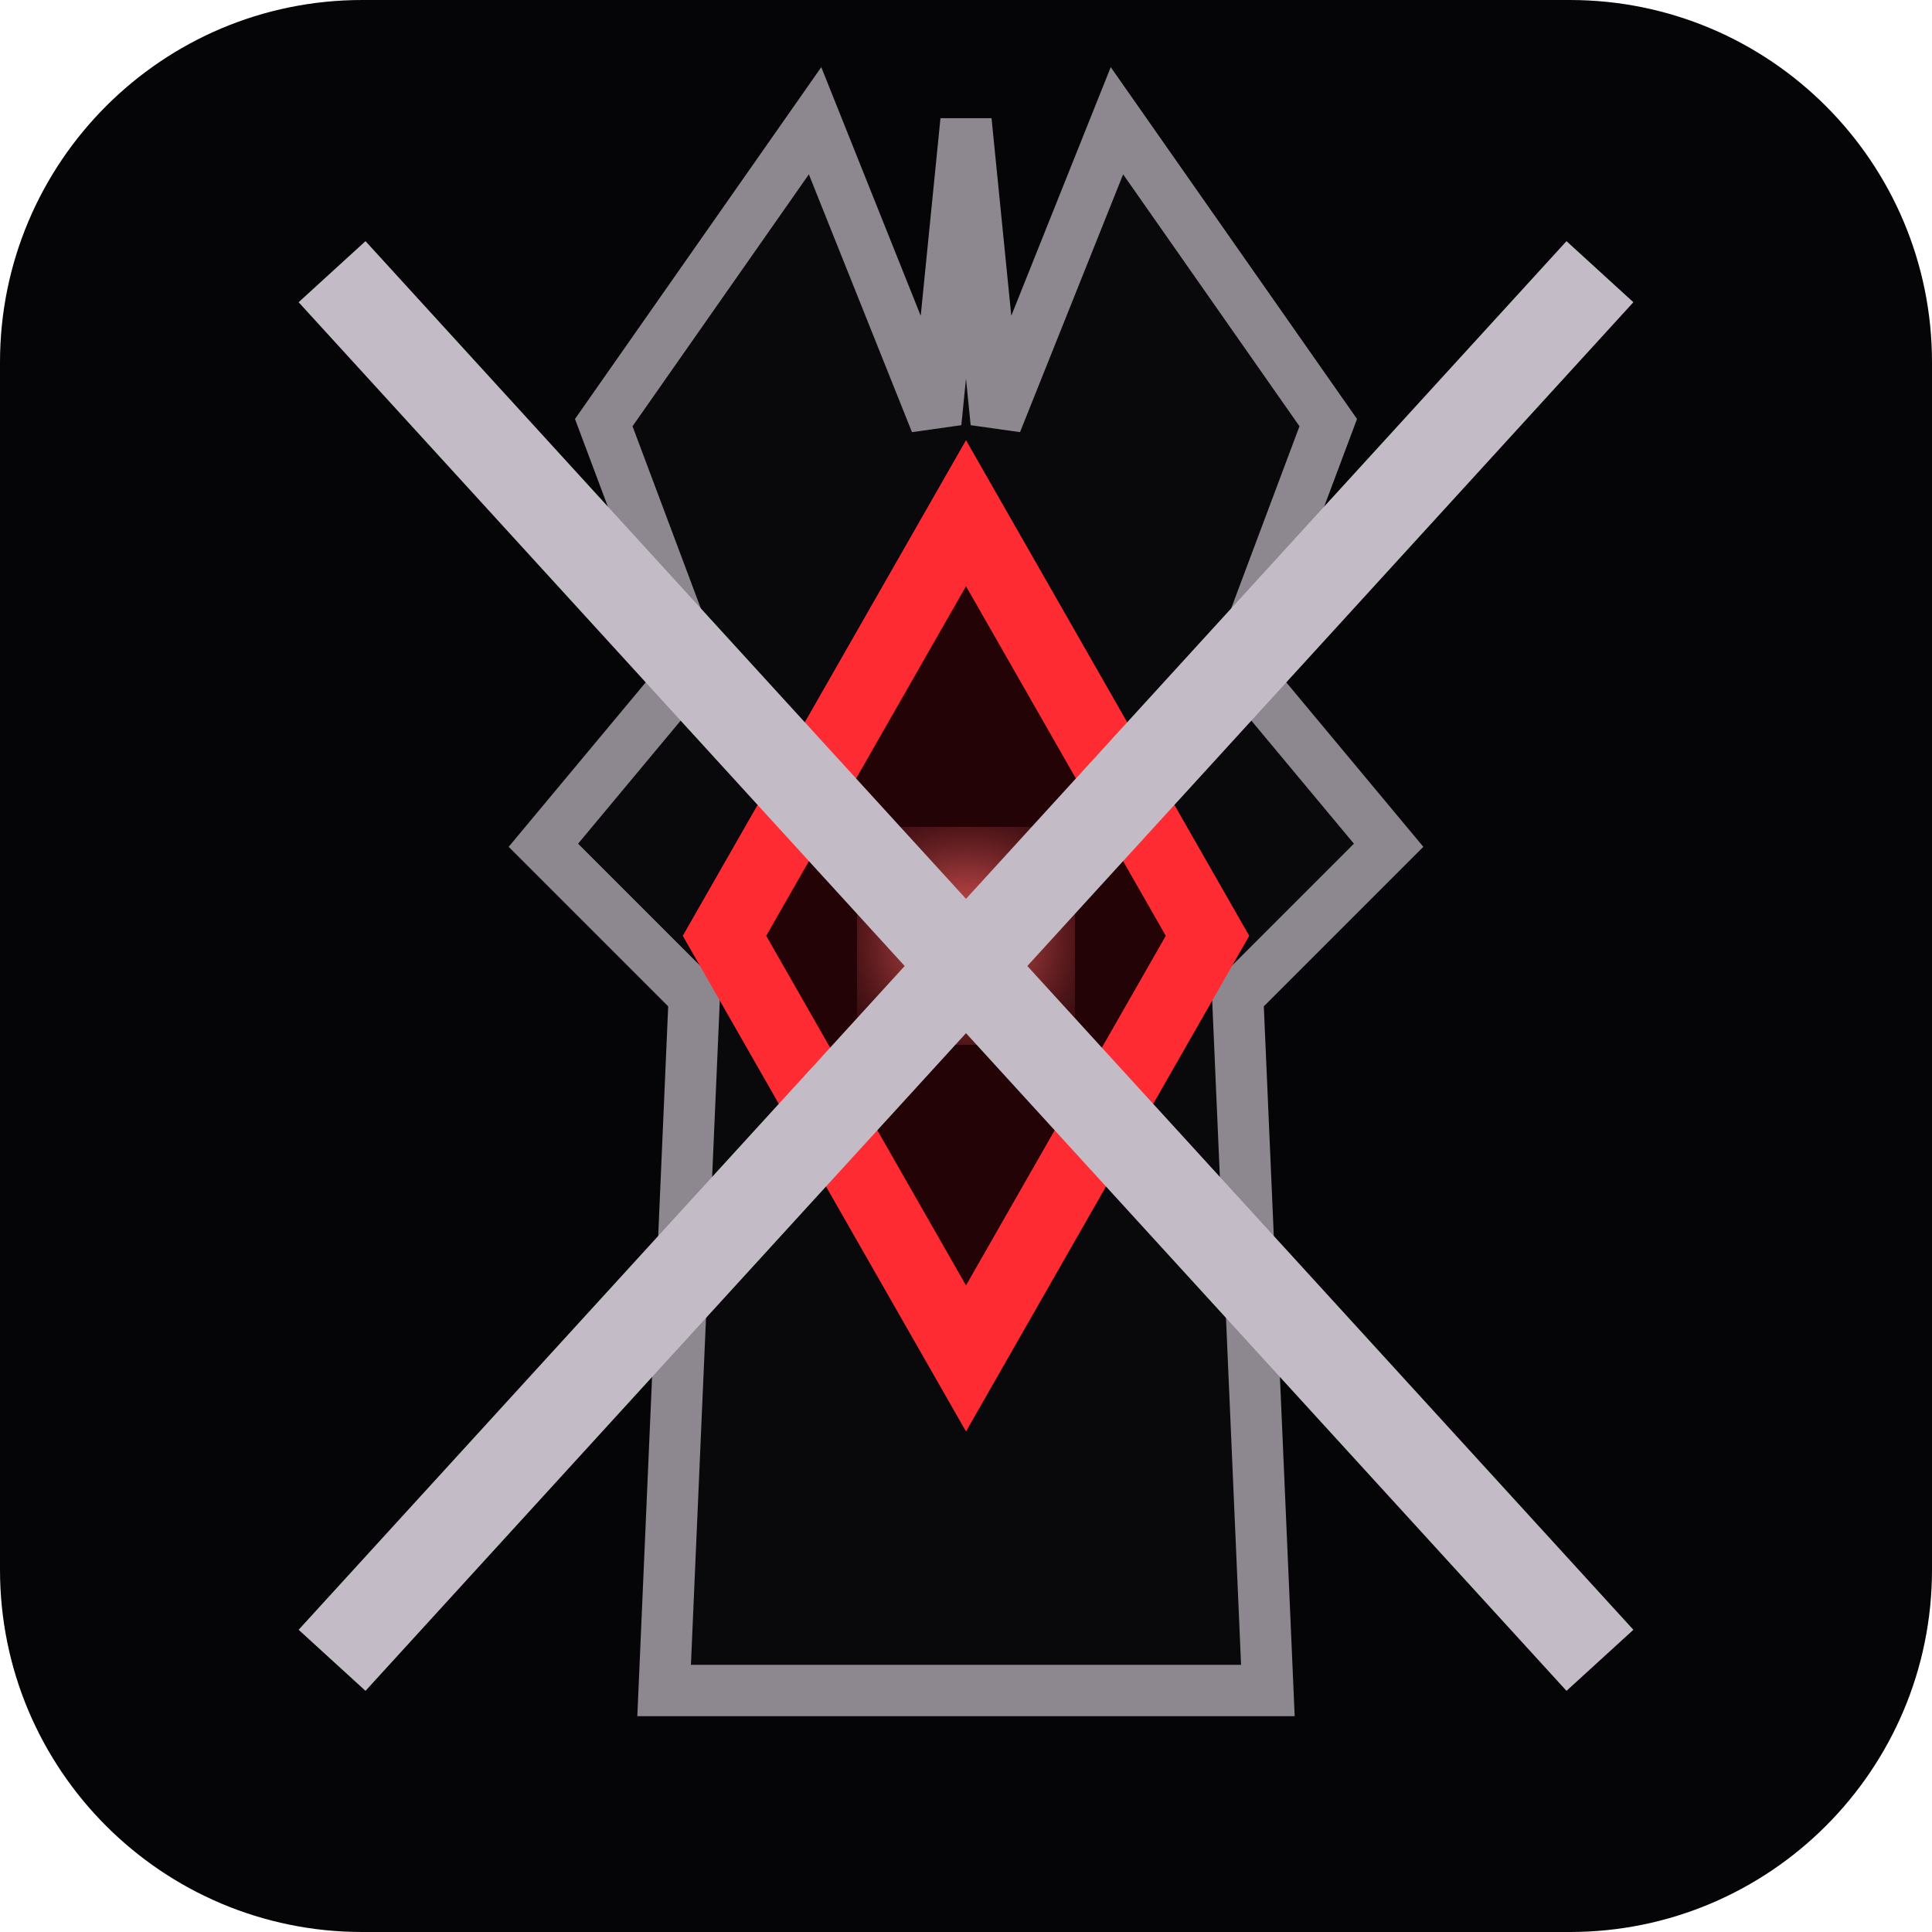
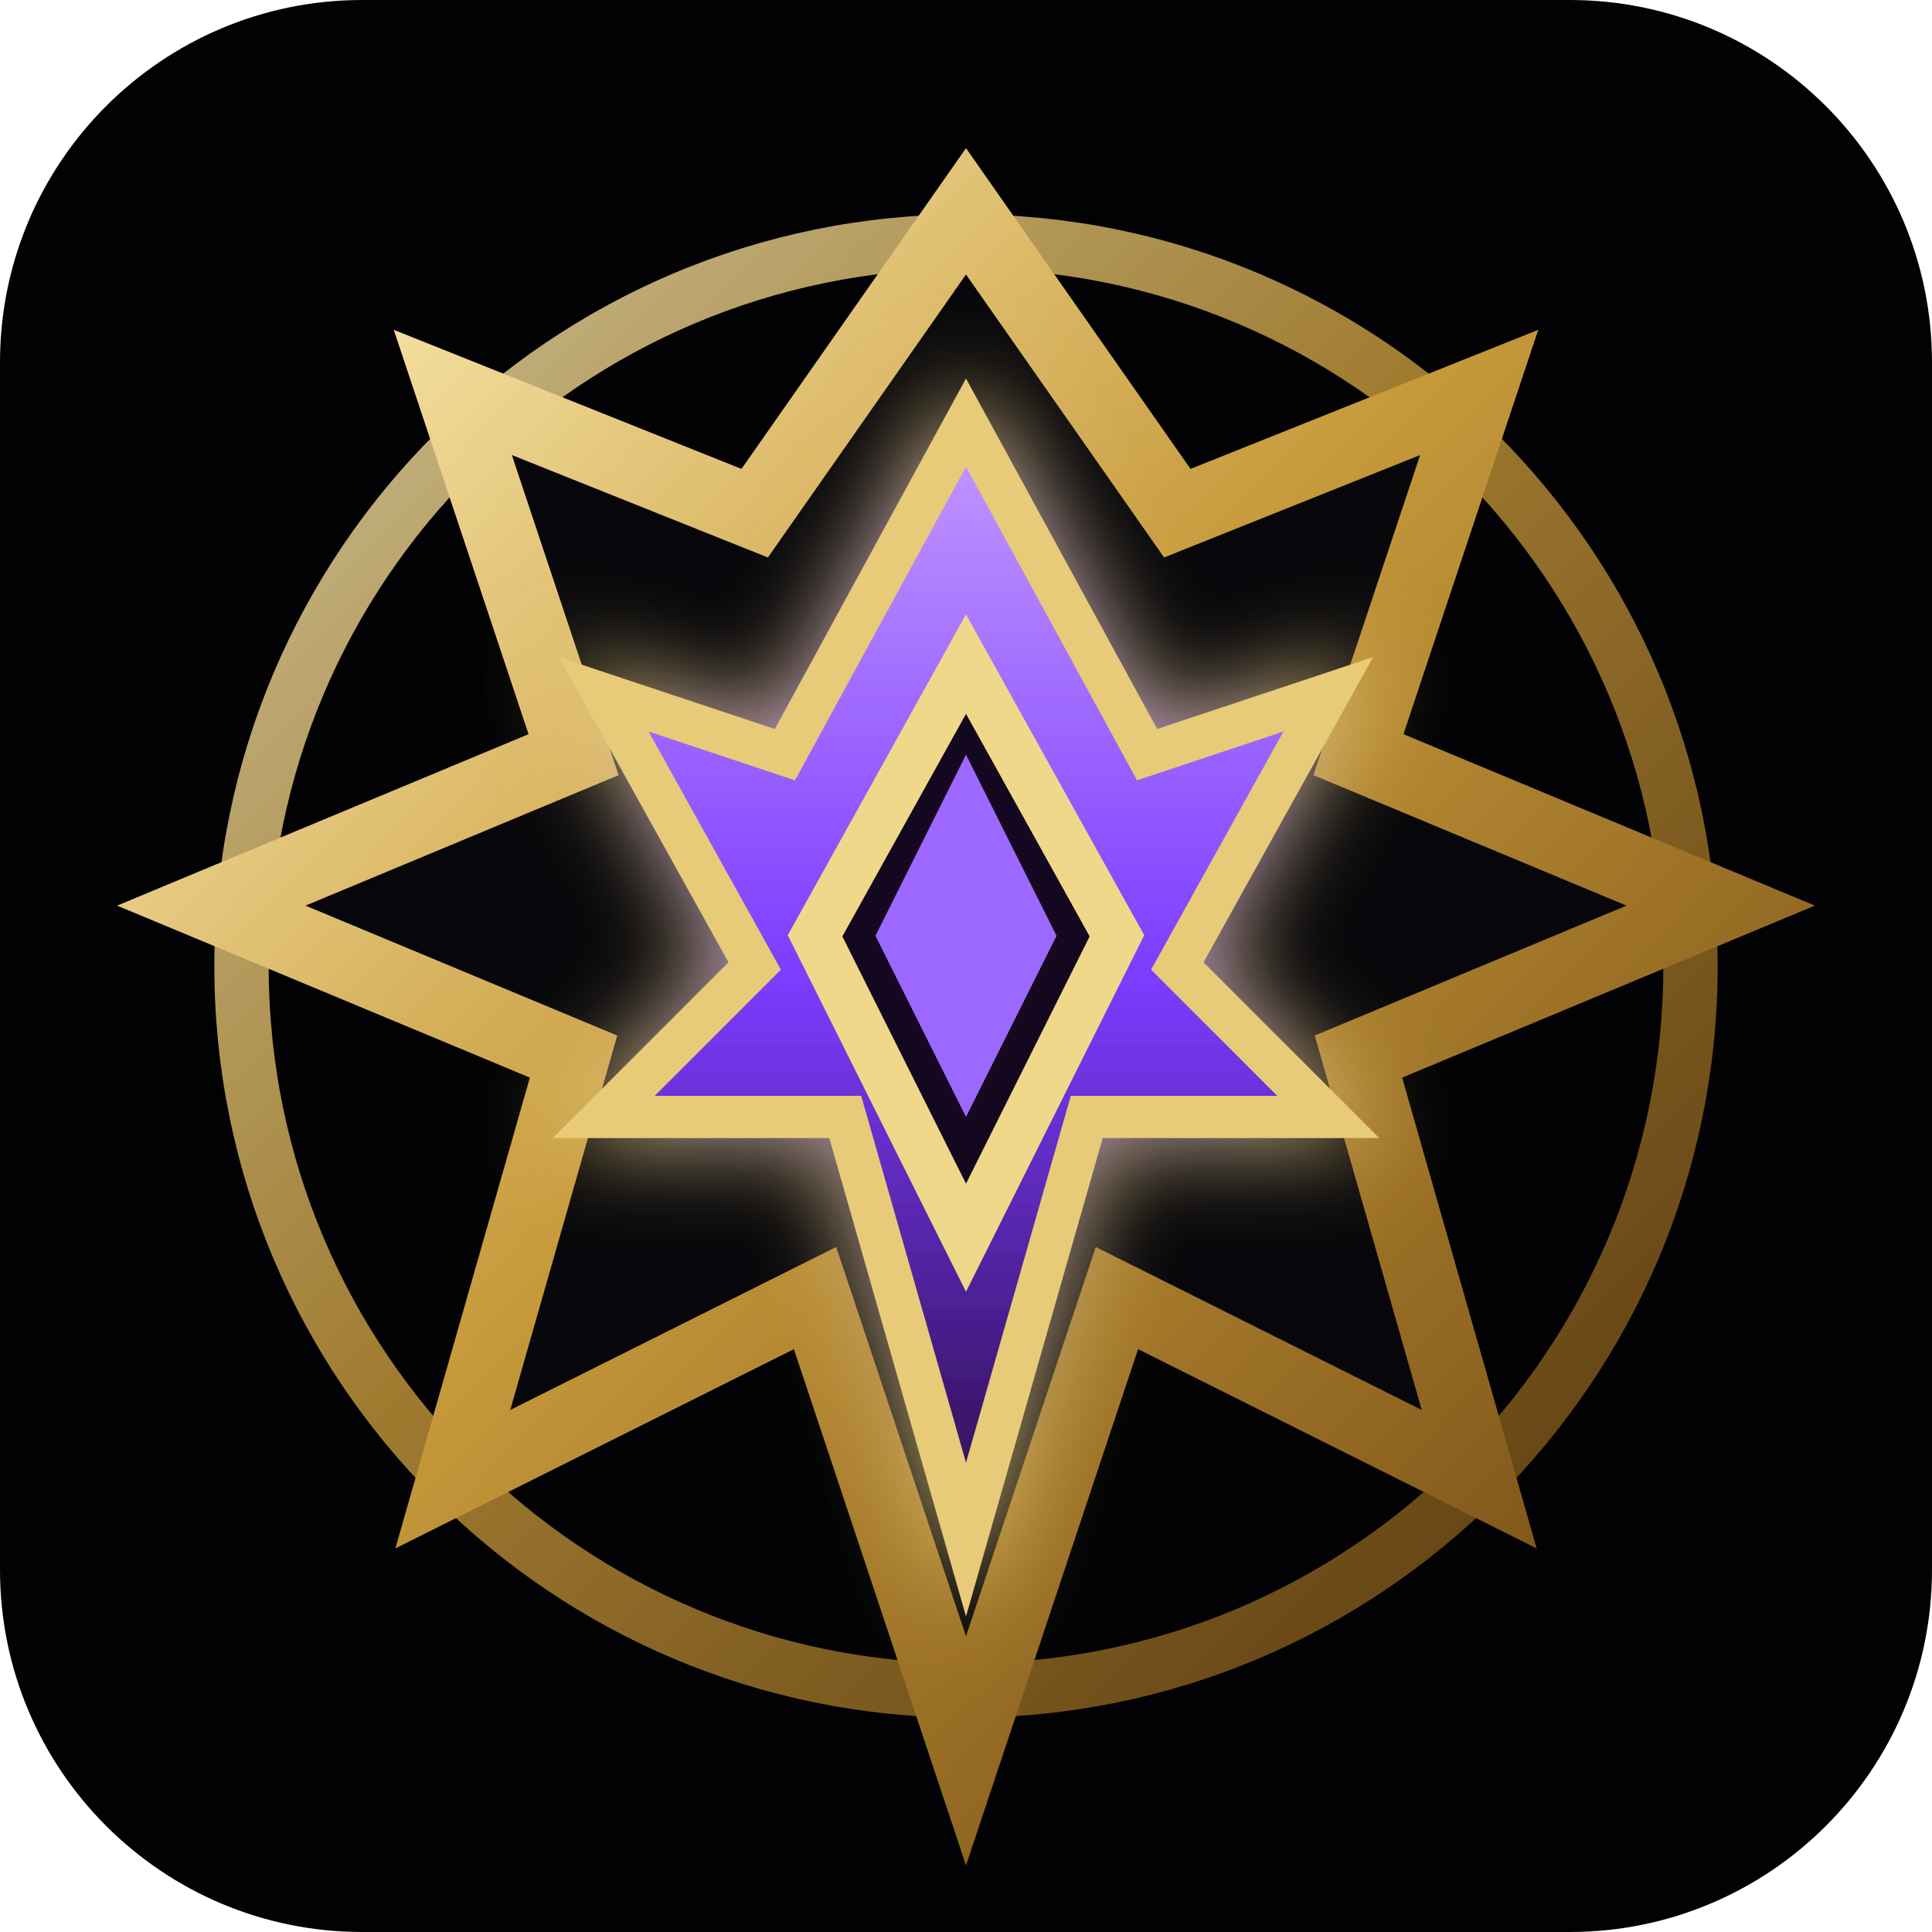
<svg xmlns="http://www.w3.org/2000/svg" viewBox="0 0 64 64">
  <defs>
-     <filter id="g">
-       <feGaussianBlur stdDeviation="2" />
+     <linearGradient id="gold" x1="0" y1="0" x2="1" y2="1">
+       <stop stop-color="#fff0b8" />
+       <stop offset=".45" stop-color="#c79a3b" />
+       <stop offset="1" stop-color="#6d4511" />
+     </linearGradient>
+     <linearGradient id="purple" x1="0" y1="0" x2="0" y2="1">
+       <stop stop-color="#c59aff" />
+       <stop offset=".5" stop-color="#7b3cff" />
+       <stop offset="1" stop-color="#2a0b44" />
+     </linearGradient>
+     <filter id="glow" x="-60%" y="-60%" width="220%" height="220%">
+       <feGaussianBlur stdDeviation="1.6" result="b" />
+       <feMerge>
+         <feMergeNode in="b" />
+         <feMergeNode in="SourceGraphic" />
+       </feMerge>
    </filter>
  </defs>
-   <rect width="64" height="64" rx="12" fill="#050507" />
-   <path d="M20 14 27 4 31 14 32 4 33 14 37 4 44 14 41 22 46 28 41 33 42 56H22l1-23-5-5 5-6z" fill="#09090c" stroke="#8d8790" stroke-width="1.7" />
-   <path d="M32 17 40 31 32 45 24 31Z" fill="#240307" stroke="#ff2b32" stroke-width="2.4" />
-   <circle cx="32" cy="31" r="3" fill="#ff6464" filter="url(#g)" />
-   <path d="M11 9 53 55M53 9 11 55" stroke="#c3bcc6" stroke-width="3" />
+   <rect width="64" height="64" rx="12" fill="#020204" />
+   <circle cx="32" cy="32" r="24" fill="none" stroke="url(#gold)" stroke-width="1.8" opacity=".8" />
+   <path d="M32 7 39 17 49 13 45 25 57 30 45 35 49 49 37 43 32 58 27 43 15 49 19 35 7 30 19 25 15 13 25 17Z" fill="#07070b" stroke="url(#gold)" stroke-width="2.4" />
+   <path d="M32 14 38 25 44 23 39 32 44 37 36 37 32 51 28 37 20 37 25 32 20 23 26 25Z" fill="url(#purple)" stroke="#e7cb78" stroke-width="1.4" filter="url(#glow)" />
+   <path d="M32 22 37 31 32 41 27 31Z" fill="#13081f" stroke="#f0d88a" stroke-width="1.6" />
+   <path d="M32 25 35 31 32 37 29 31Z" fill="#9d68ff" />
</svg>
